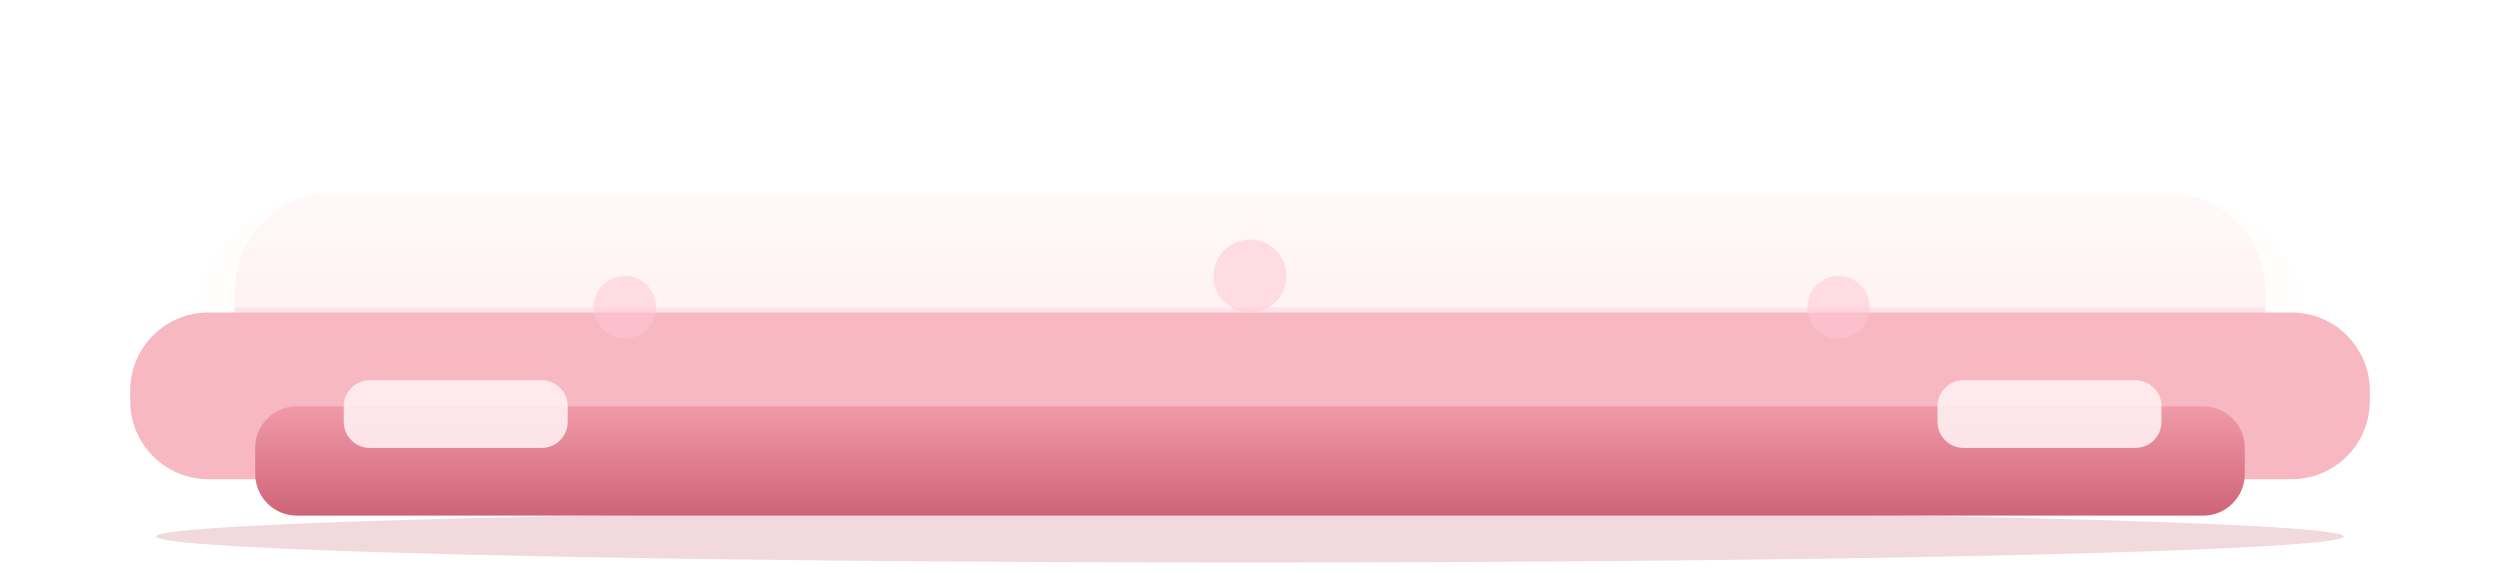
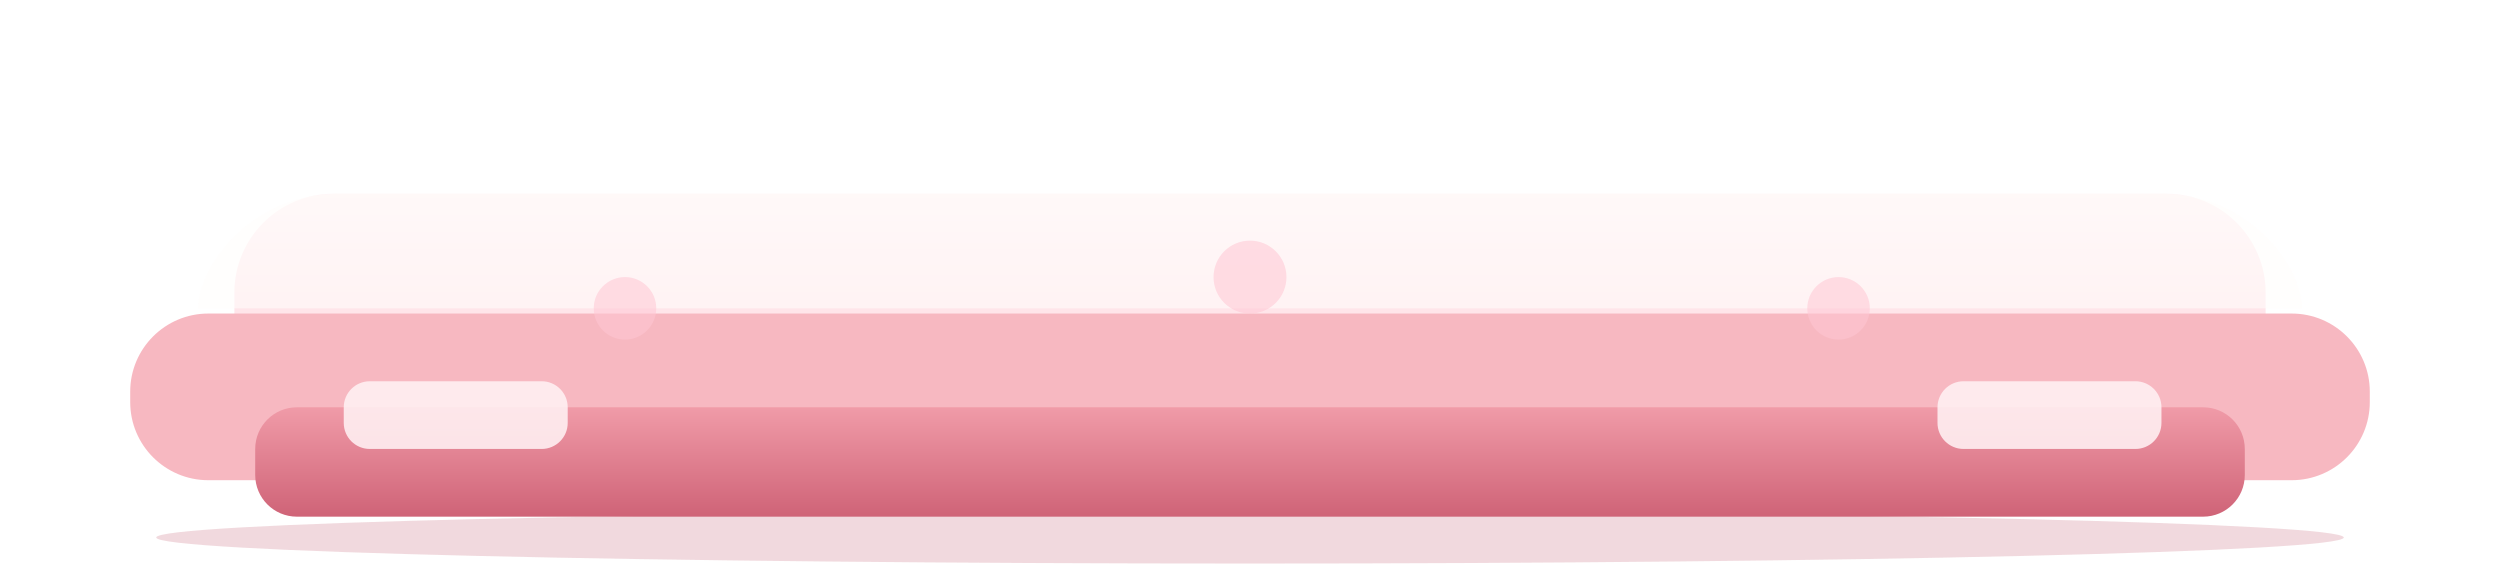
- <svg xmlns="http://www.w3.org/2000/svg" width="960" height="220" viewBox="0 0 960 220">
+ <svg xmlns="http://www.w3.org/2000/svg" width="300" height="69" viewBox="0 0 960 220">
  <defs>
    <linearGradient id="sheet" x1="0" y1="0" x2="0" y2="1">
      <stop offset="0%" stop-color="#fff3f5" />
      <stop offset="100%" stop-color="#ffd7df" />
    </linearGradient>
    <linearGradient id="base" x1="0" y1="0" x2="0" y2="1">
      <stop offset="0%" stop-color="#f09ba8" />
      <stop offset="100%" stop-color="#cf6377" />
    </linearGradient>
  </defs>
  <ellipse cx="480" cy="206" rx="420" ry="10" fill="#c7687a" opacity="0.25" />
  <rect x="90" y="74" width="780" height="92" rx="38" fill="url(#sheet)" />
  <rect x="50" y="120" width="860" height="64" rx="30" fill="#f7b8c1" />
  <path d="M130 74h700c34 0 54 28 54 44H76c0-16 20-44 54-44Z" fill="#fffdfc" opacity="0.55" />
  <rect x="98" y="156" width="764" height="42" rx="16" fill="url(#base)" />
  <rect x="132" y="146" width="86" height="26" rx="10" fill="#fff0f3" opacity="0.88" />
  <rect x="744" y="146" width="86" height="26" rx="10" fill="#fff0f3" opacity="0.88" />
  <circle cx="240" cy="118" r="12" fill="#ffc6d3" opacity="0.55" />
  <circle cx="480" cy="106" r="14" fill="#ffc6d3" opacity="0.55" />
  <circle cx="706" cy="118" r="12" fill="#ffc6d3" opacity="0.55" />
</svg>
